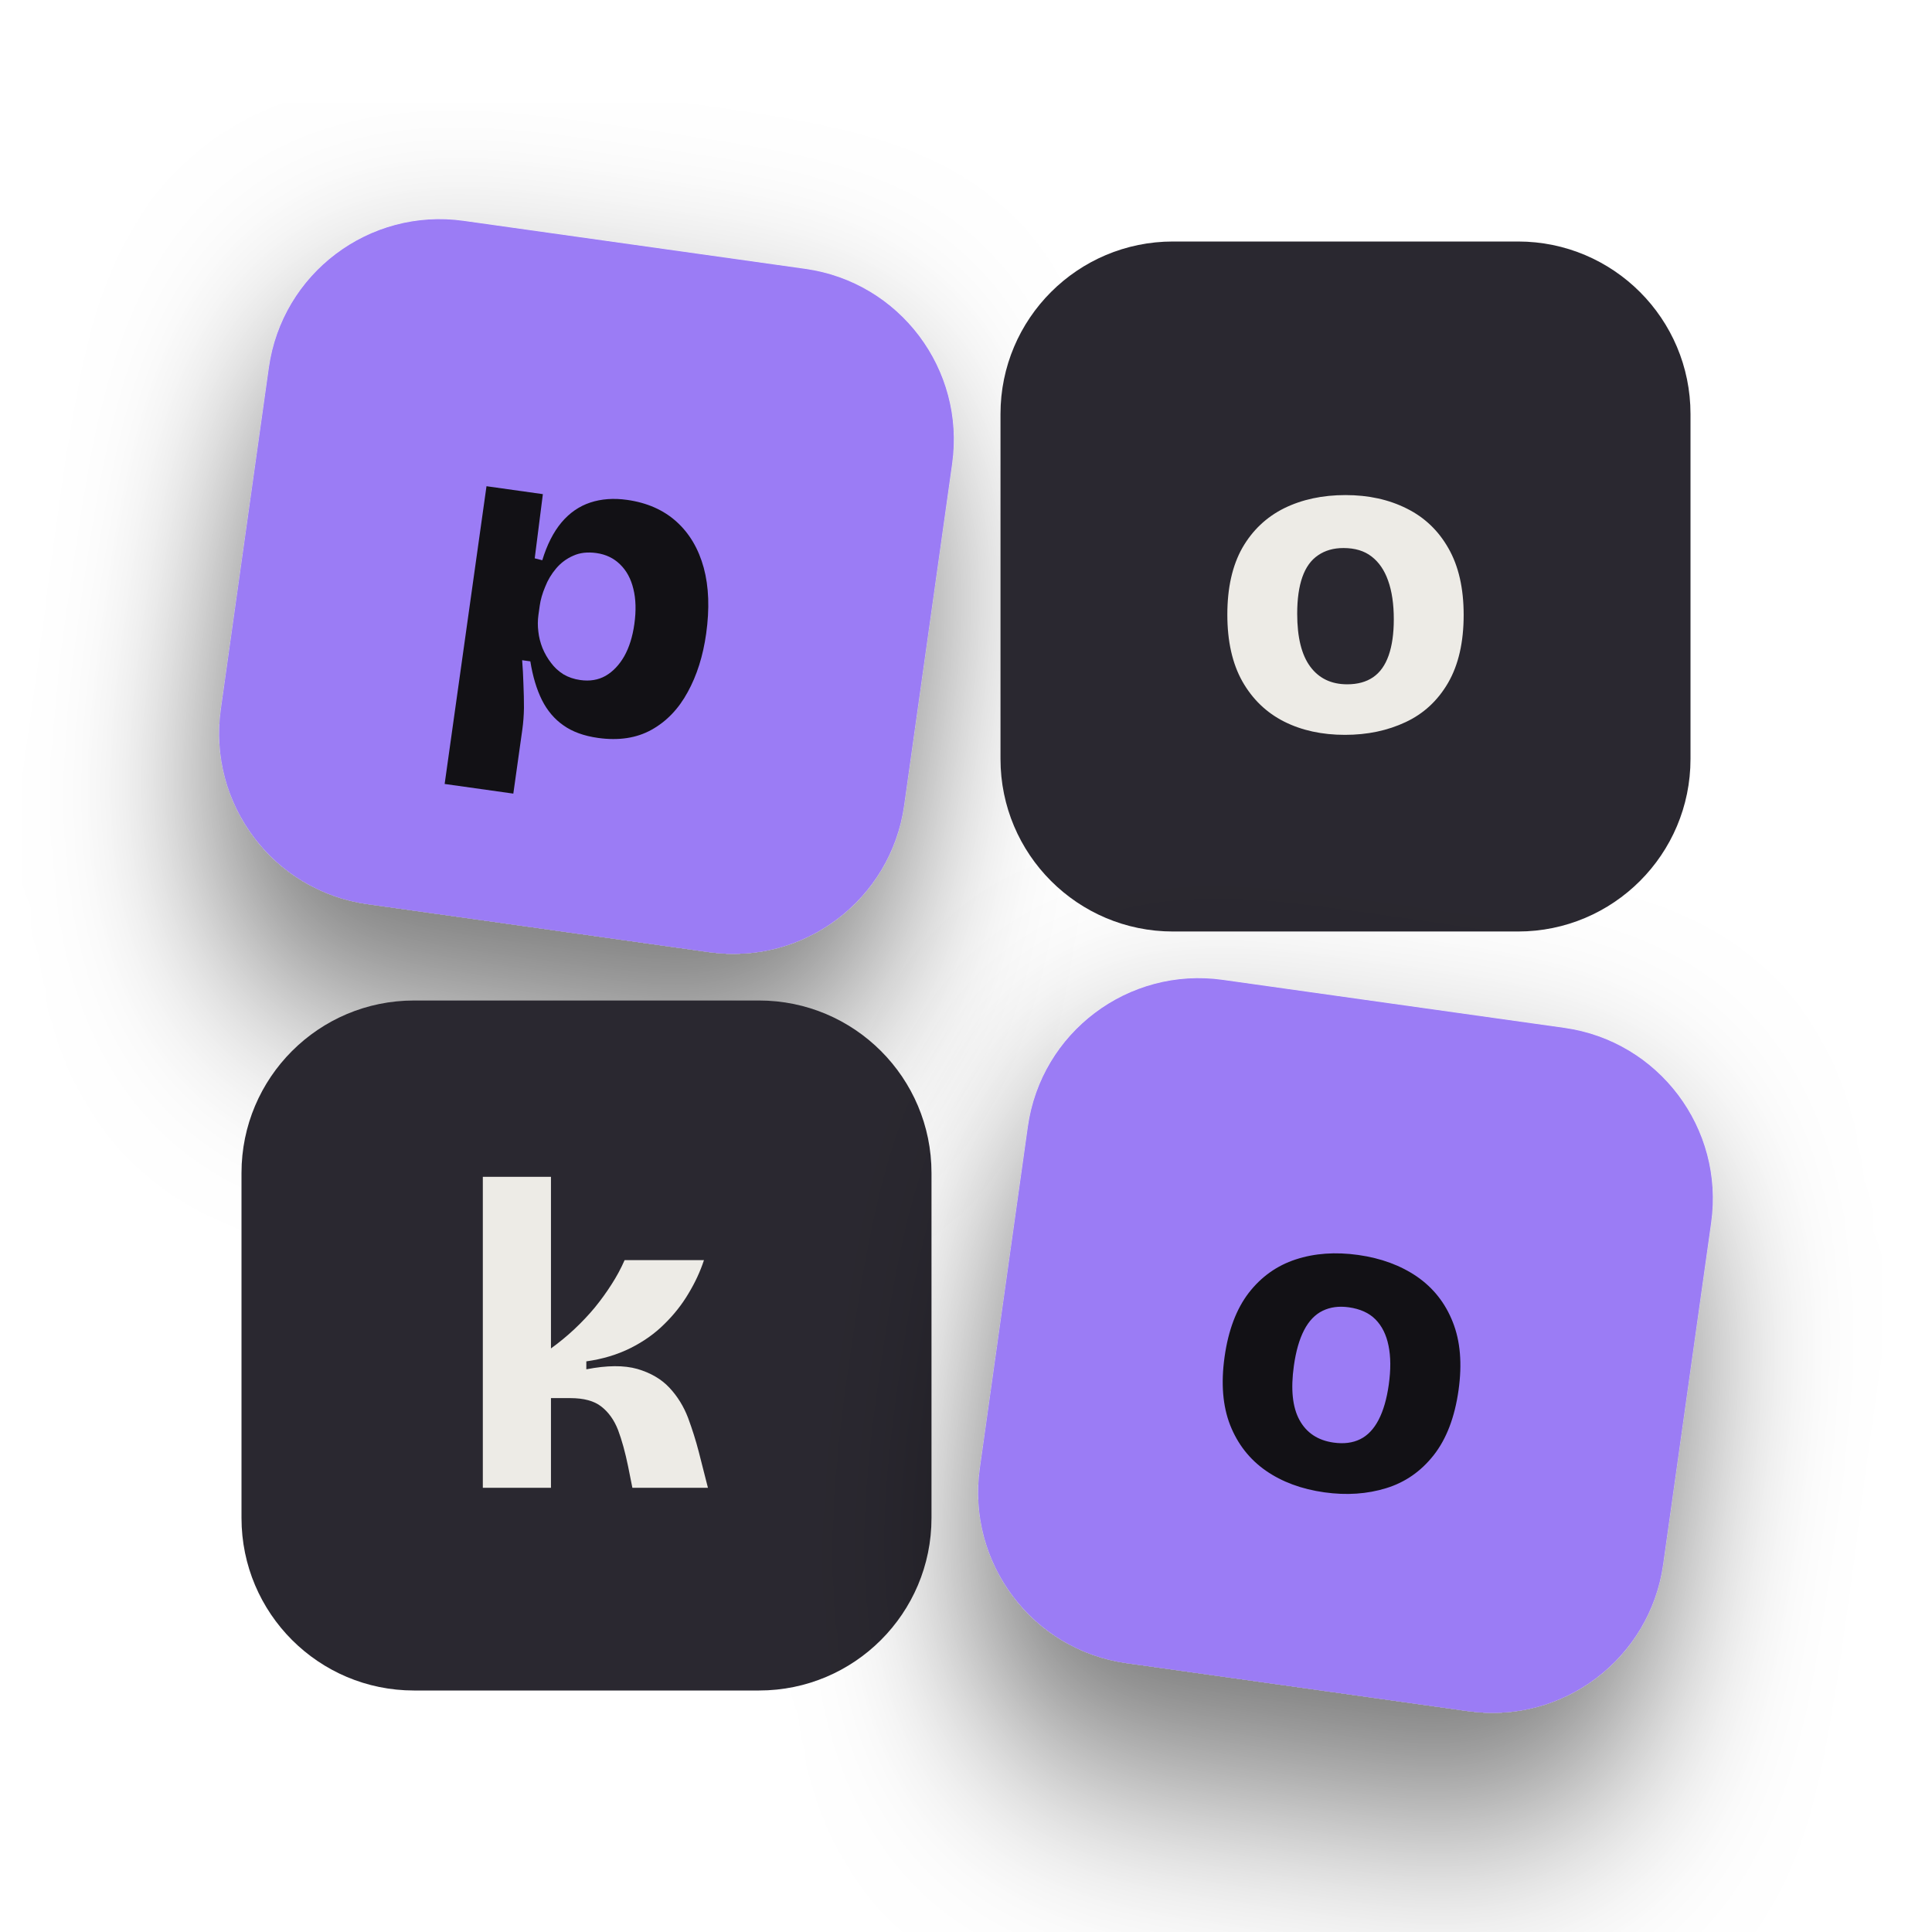
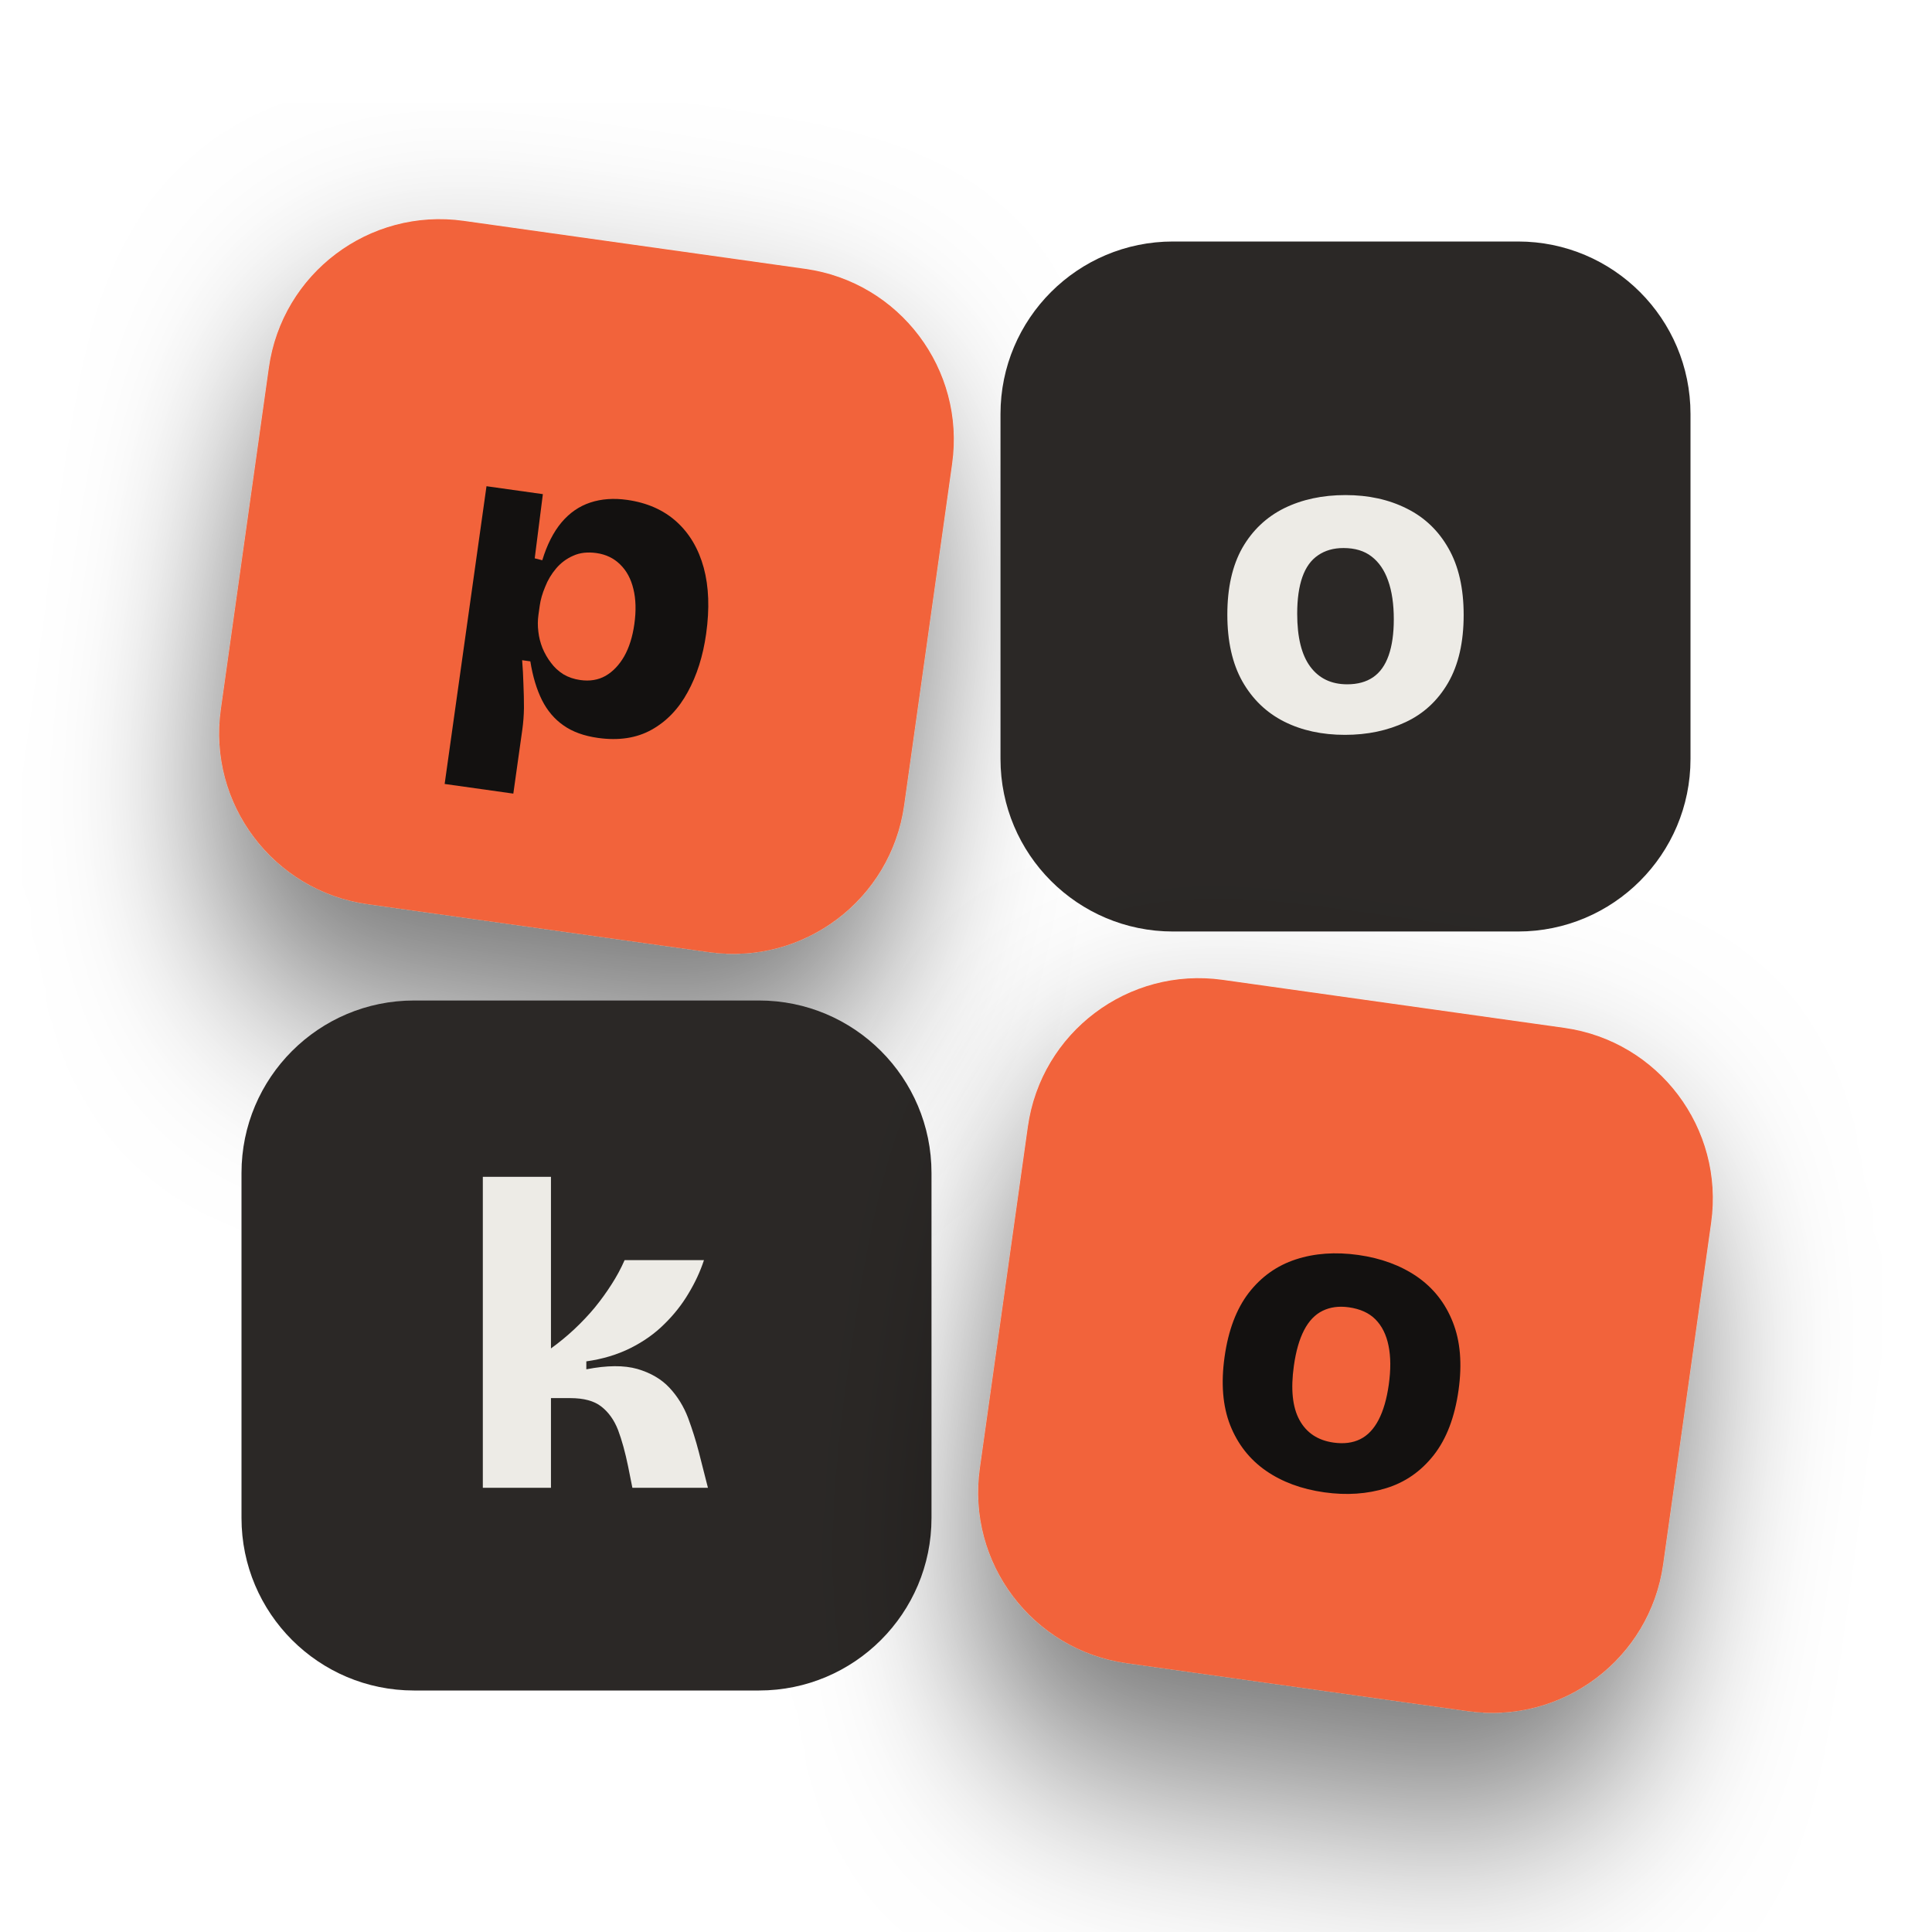
<svg xmlns="http://www.w3.org/2000/svg" viewBox="0 0 112 112" width="112" height="112">
  <defs>
    <filter id="lift" x="-50%" y="-50%" width="200%" height="220%">
      <feDropShadow dx="0" dy="6" stdDeviation="5.4" flood-color="#000" flood-opacity="0.55" />
    </filter>
  </defs>
  <g transform="rotate(8 34 34)" filter="url(#lift)">
-     <rect x="14" y="14" width="40" height="40" rx="10" fill="#9B7BF5" />
+     <rect x="14" y="14" width="40" height="40" rx="10" fill="#F2643A" />
  </g>
  <g transform="rotate(8 34 34)">
-     <path d="M31.47 46.48L27.45 46.48L27.45 29.05L30.75 29.05L30.80 32.80L31.25 32.85Q31.47 31.45 32.05 30.52Q32.63 29.60 33.54 29.15Q34.45 28.70 35.63 28.70Q37.38 28.70 38.64 29.55Q39.90 30.40 40.58 31.98Q41.25 33.55 41.25 35.75Q41.25 37.70 40.66 39.25Q40.08 40.80 38.89 41.70Q37.70 42.60 35.88 42.60Q34.65 42.60 33.80 42.16Q32.95 41.73 32.36 40.88Q31.77 40.02 31.38 38.75L30.90 38.75Q31.05 39.42 31.17 40.13Q31.30 40.83 31.39 41.48Q31.47 42.13 31.47 42.73L31.47 46.48M34.40 39.42Q35.23 39.42 35.81 38.98Q36.40 38.52 36.73 37.70Q37.05 36.88 37.05 35.77Q37.05 34.60 36.71 33.76Q36.38 32.92 35.75 32.46Q35.13 32 34.30 32Q33.52 32 32.99 32.34Q32.45 32.67 32.11 33.21Q31.77 33.75 31.63 34.35Q31.47 34.95 31.47 35.48L31.47 36.02Q31.47 36.50 31.60 36.98Q31.72 37.45 31.97 37.89Q32.23 38.33 32.58 38.67Q32.92 39.02 33.39 39.23Q33.85 39.42 34.40 39.42" fill="#121115" />
+     <path d="M31.47 46.48L27.45 46.48L27.45 29.05L30.75 29.05L30.80 32.80L31.25 32.85Q31.47 31.45 32.05 30.52Q32.63 29.60 33.54 29.15Q34.45 28.70 35.63 28.70Q37.38 28.70 38.64 29.55Q39.90 30.40 40.58 31.98Q41.25 33.55 41.25 35.75Q41.25 37.70 40.66 39.25Q40.08 40.80 38.89 41.70Q37.70 42.60 35.88 42.60Q34.65 42.60 33.80 42.16Q32.95 41.73 32.36 40.88Q31.77 40.02 31.38 38.75L30.90 38.75Q31.05 39.42 31.17 40.13Q31.30 40.83 31.39 41.48Q31.47 42.13 31.47 42.73L31.47 46.48M34.40 39.42Q35.23 39.42 35.81 38.98Q36.40 38.52 36.73 37.70Q37.05 36.88 37.05 35.77Q37.05 34.60 36.71 33.76Q36.38 32.92 35.75 32.46Q35.13 32 34.30 32Q33.52 32 32.99 32.34Q32.45 32.67 32.11 33.21Q31.77 33.75 31.63 34.35Q31.47 34.95 31.47 35.48L31.47 36.02Q31.47 36.50 31.60 36.98Q31.72 37.45 31.97 37.89Q32.23 38.33 32.58 38.67Q32.92 39.02 33.39 39.23Q33.85 39.42 34.40 39.42" fill="#131110" />
  </g>
-   <rect x="58" y="14" width="40" height="40" rx="10" fill="#2A2830" />
+   <rect x="58" y="14" width="40" height="40" rx="10" fill="#2B2826" />
  <path d="M77.97 42.60Q75.97 42.60 74.44 41.83Q72.90 41.05 72.02 39.50Q71.15 37.95 71.15 35.63Q71.15 33.30 72.02 31.76Q72.90 30.23 74.45 29.46Q76 28.70 78 28.70Q80 28.70 81.55 29.48Q83.10 30.25 83.97 31.79Q84.85 33.33 84.85 35.65Q84.85 38.02 83.95 39.58Q83.05 41.13 81.49 41.86Q79.92 42.60 77.97 42.60M78.10 39.67Q79 39.67 79.60 39.26Q80.20 38.85 80.50 38Q80.80 37.15 80.80 35.90Q80.80 34.58 80.47 33.66Q80.15 32.75 79.51 32.26Q78.88 31.77 77.88 31.77Q77.02 31.77 76.41 32.19Q75.80 32.60 75.50 33.45Q75.20 34.30 75.20 35.58Q75.20 37.63 75.96 38.65Q76.72 39.67 78.10 39.67" fill="#EDEBE6" />
-   <rect x="14" y="58" width="40" height="40" rx="10" fill="#2A2830" />
+   <rect x="14" y="58" width="40" height="40" rx="10" fill="#2B2826" />
  <path d="M31.94 86.25L27.99 86.25L27.99 68.22L31.94 68.22L31.94 78.17Q32.66 77.65 33.30 77.05Q33.94 76.45 34.48 75.80Q35.01 75.15 35.45 74.46Q35.89 73.78 36.21 73.05L40.81 73.05Q40.49 74.03 39.91 74.99Q39.34 75.95 38.51 76.76Q37.69 77.58 36.55 78.15Q35.41 78.72 33.99 78.92L33.99 79.38Q35.79 79.03 36.95 79.36Q38.11 79.70 38.81 80.45Q39.51 81.20 39.89 82.20Q40.26 83.20 40.51 84.17L41.04 86.25L36.66 86.25L36.41 85Q36.16 83.78 35.83 82.90Q35.49 82.03 34.86 81.54Q34.24 81.05 33.06 81.05L31.94 81.05" fill="#EDEBE6" />
  <g transform="rotate(8 78 78)" filter="url(#lift)">
-     <rect x="58" y="58" width="40" height="40" rx="10" fill="#9B7BF5" />
+     <rect x="58" y="58" width="40" height="40" rx="10" fill="#F2643A" />
  </g>
  <g transform="rotate(8 78 78)">
-     <path d="M77.97 86.60Q75.97 86.60 74.44 85.83Q72.90 85.05 72.02 83.50Q71.15 81.95 71.15 79.63Q71.15 77.30 72.02 75.76Q72.90 74.22 74.45 73.46Q76 72.70 78 72.70Q80 72.70 81.55 73.47Q83.10 74.25 83.97 75.79Q84.85 77.33 84.85 79.65Q84.85 82.03 83.95 83.58Q83.05 85.13 81.49 85.86Q79.92 86.60 77.97 86.60M78.10 83.67Q79 83.67 79.60 83.26Q80.20 82.85 80.50 82Q80.80 81.15 80.80 79.90Q80.80 78.58 80.47 77.66Q80.15 76.75 79.51 76.26Q78.88 75.78 77.88 75.78Q77.02 75.78 76.41 76.19Q75.80 76.60 75.50 77.45Q75.20 78.30 75.20 79.58Q75.20 81.63 75.96 82.65Q76.72 83.67 78.10 83.67" fill="#121115" />
+     <path d="M77.97 86.60Q75.97 86.60 74.44 85.83Q72.90 85.05 72.02 83.50Q71.15 81.95 71.15 79.63Q71.15 77.30 72.02 75.76Q72.90 74.22 74.45 73.46Q76 72.70 78 72.70Q80 72.70 81.55 73.47Q83.10 74.25 83.97 75.79Q84.85 77.33 84.85 79.65Q84.85 82.03 83.95 83.58Q83.05 85.13 81.49 85.86Q79.92 86.60 77.97 86.60M78.10 83.67Q79 83.67 79.60 83.26Q80.20 82.85 80.50 82Q80.80 81.15 80.80 79.90Q80.80 78.58 80.47 77.66Q80.15 76.75 79.51 76.26Q78.88 75.78 77.88 75.78Q77.02 75.78 76.41 76.19Q75.80 76.60 75.50 77.45Q75.20 78.30 75.20 79.58Q75.20 81.63 75.96 82.65Q76.72 83.67 78.10 83.67" fill="#131110" />
  </g>
</svg>
